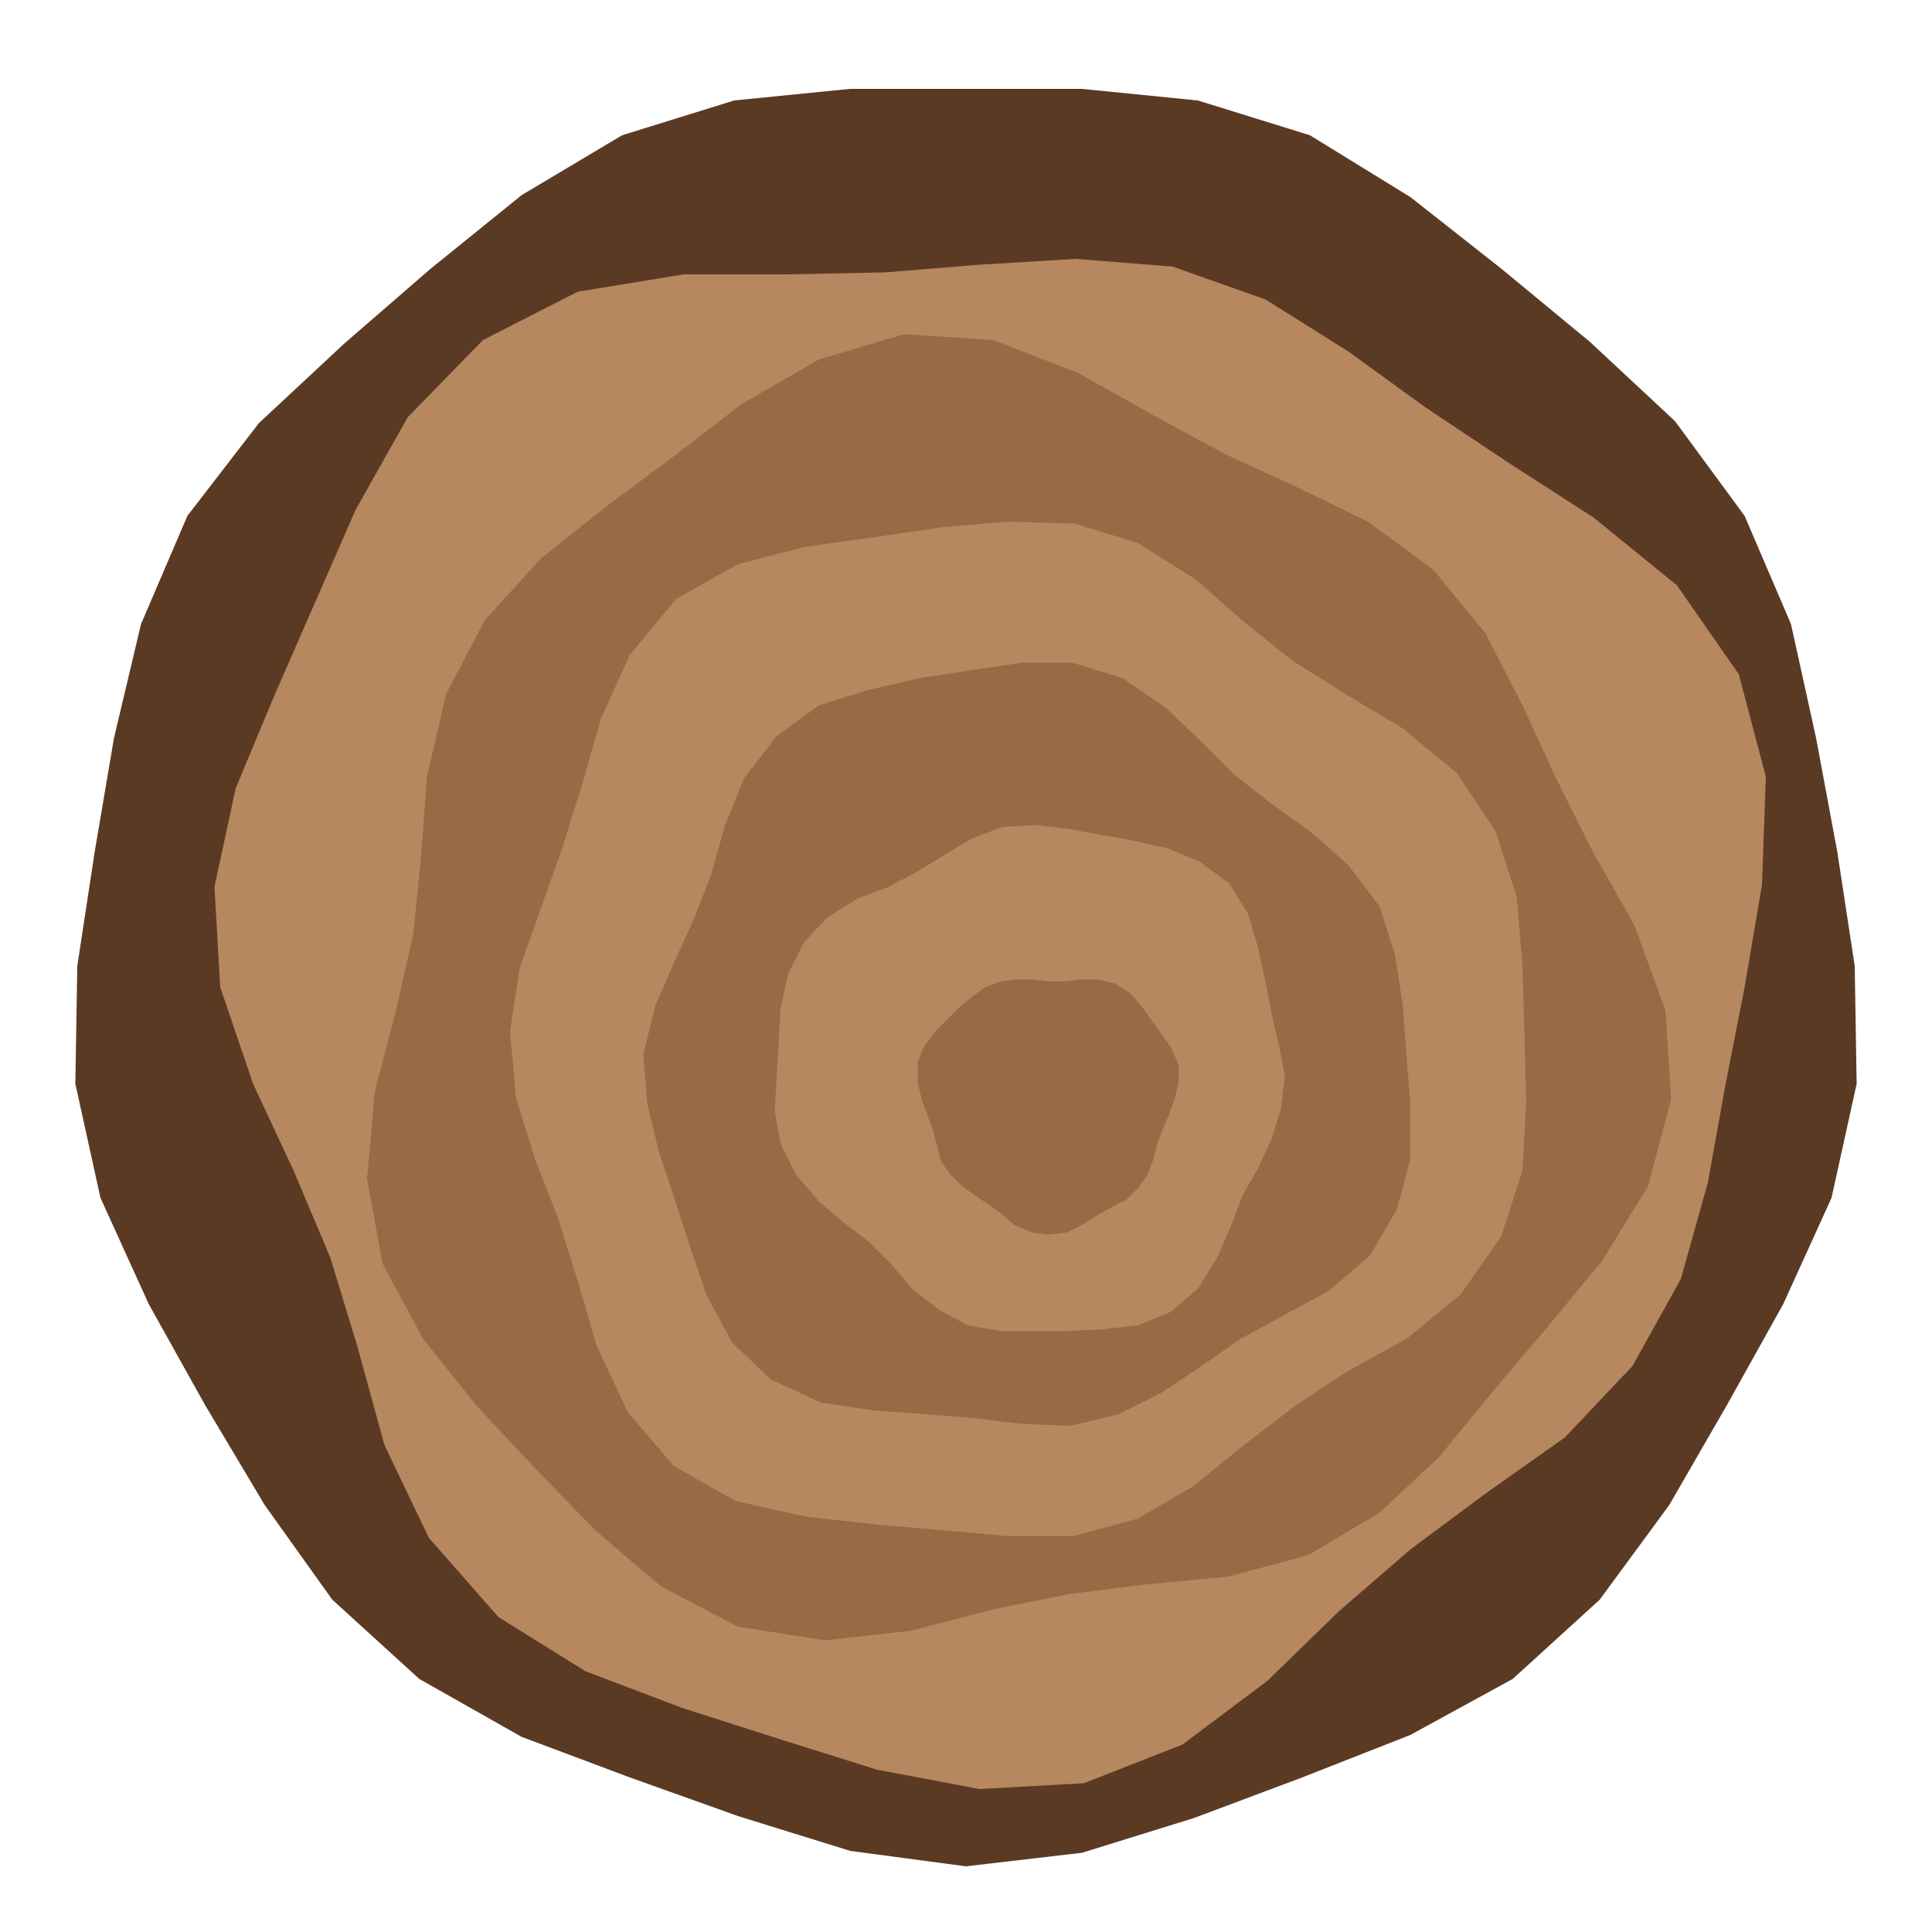
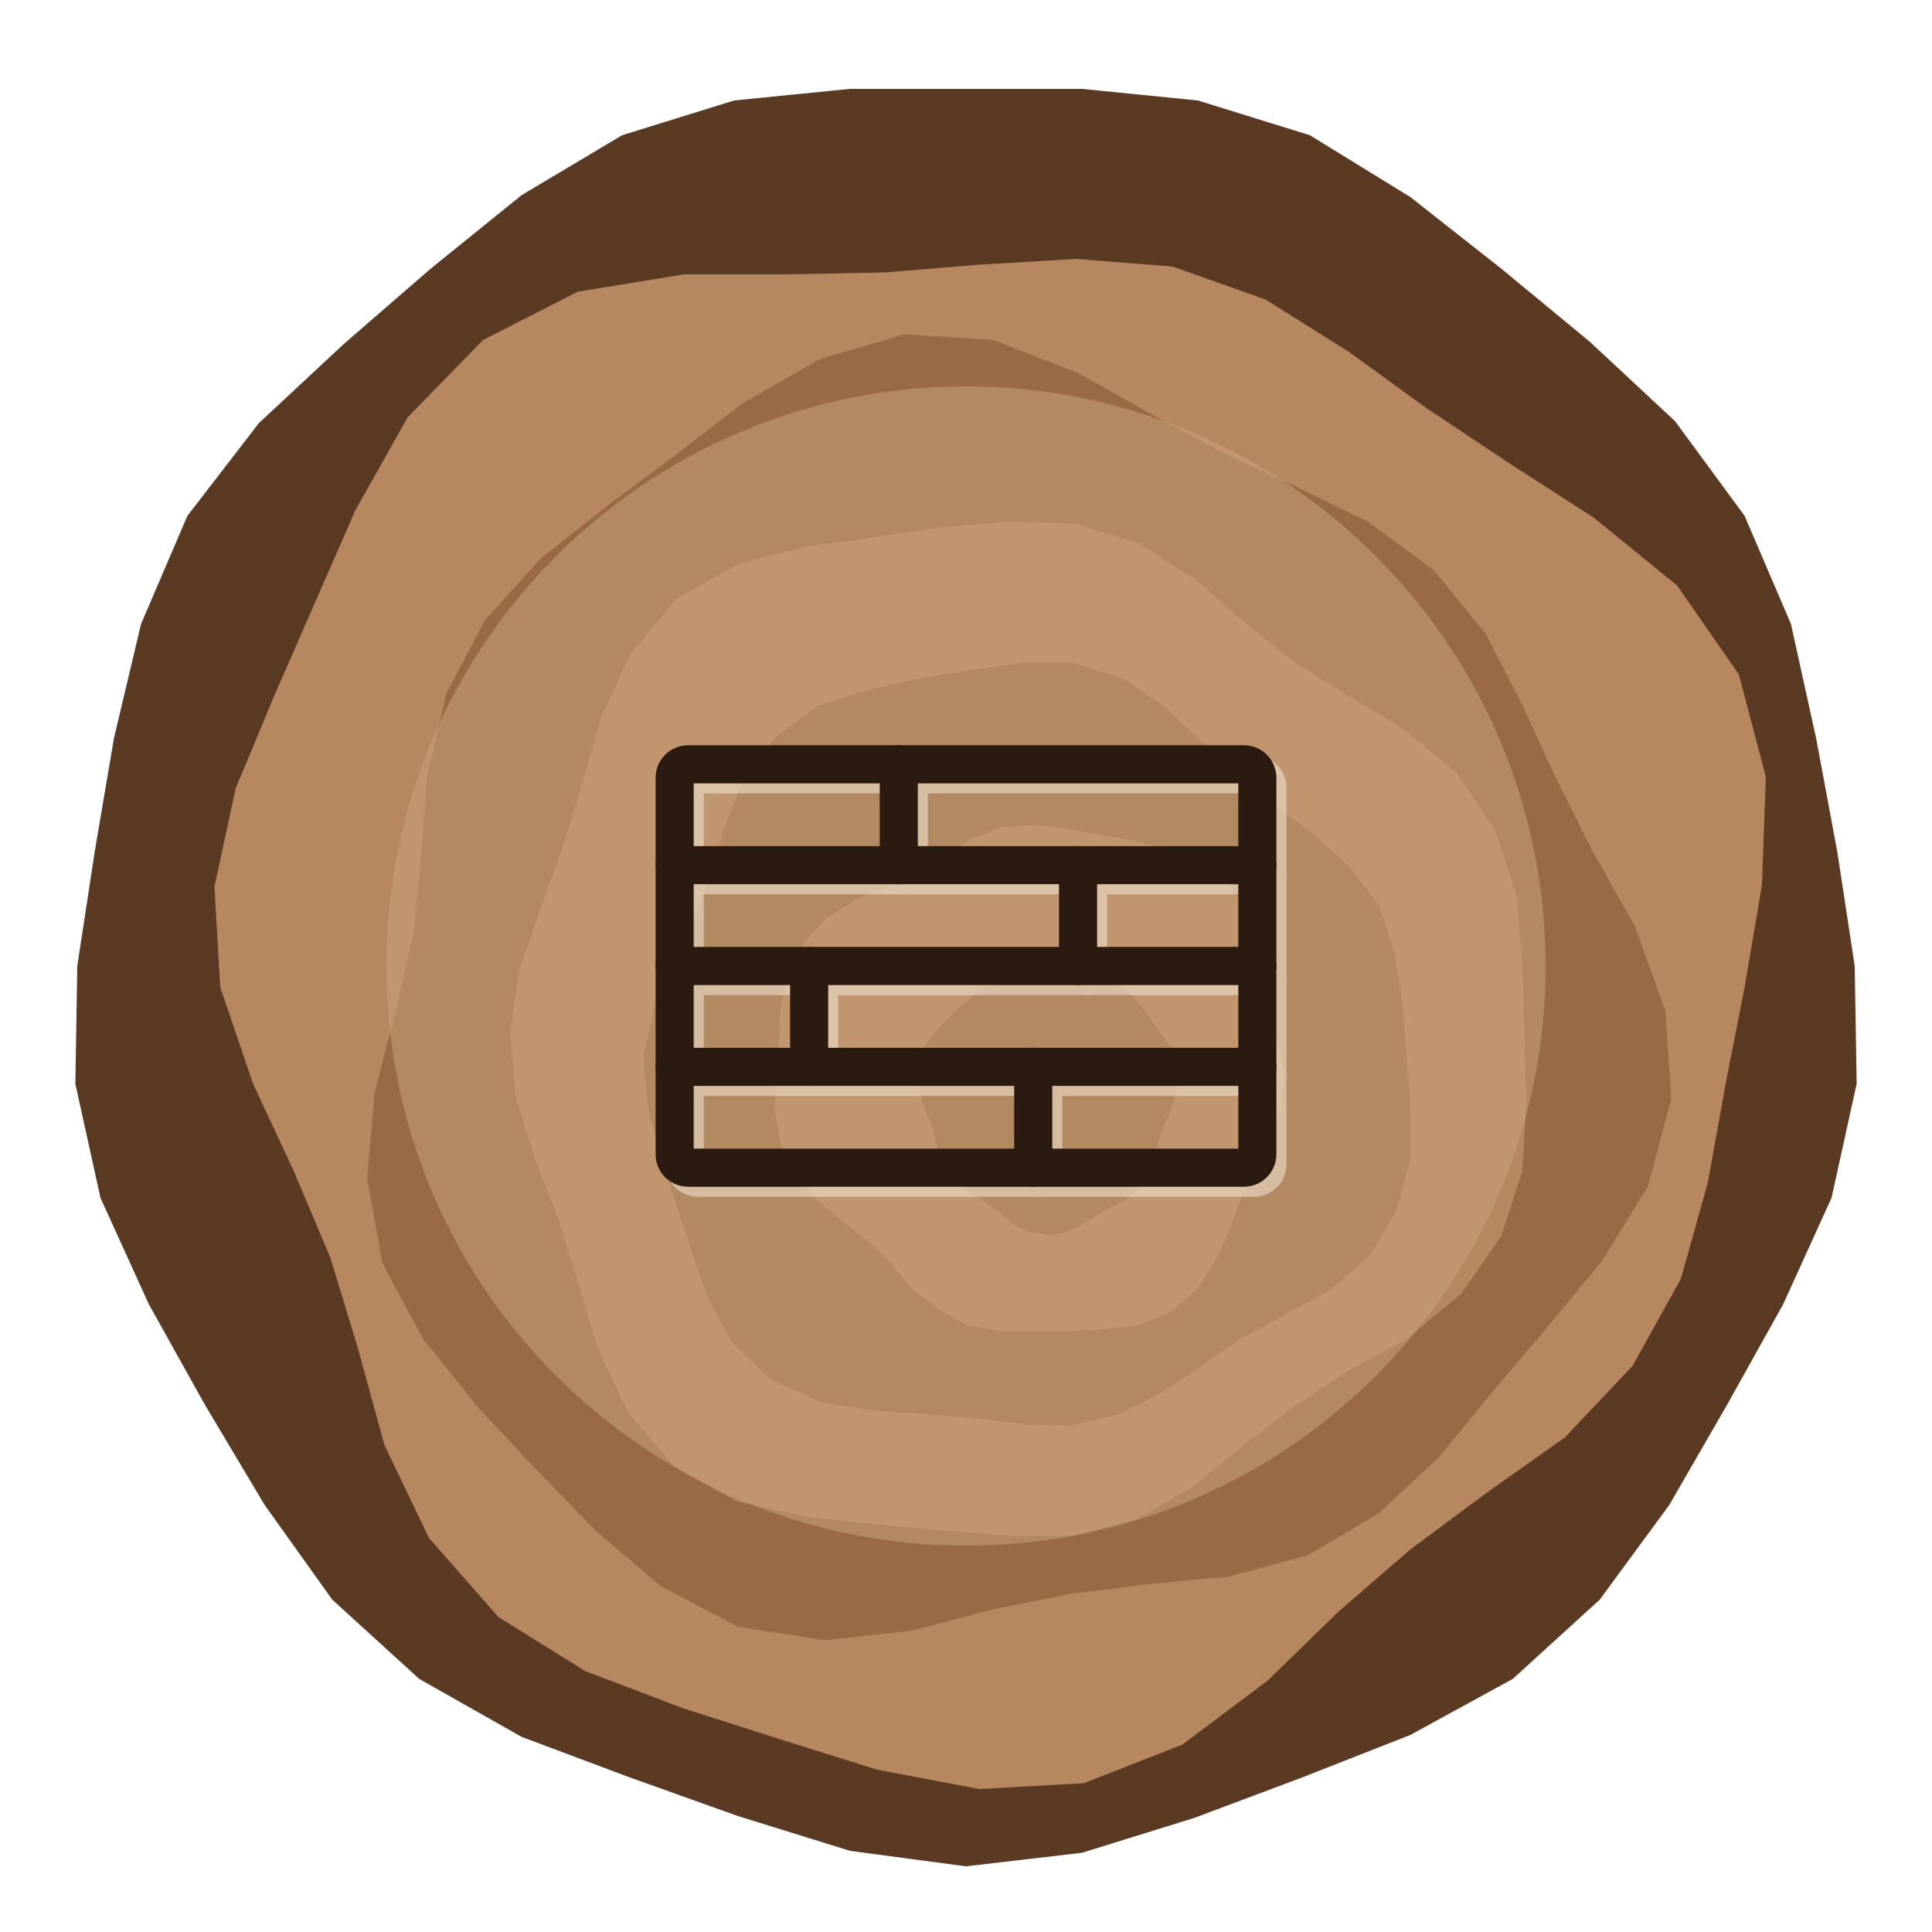
<svg xmlns="http://www.w3.org/2000/svg" viewBox="0 0 100 100">
  <path d="M96.0 50.0 L96.1 56.1 L94.8 62.0 L92.3 67.5 L89.4 72.7 L86.4 77.9 L82.8 82.8 L78.3 86.9 L73.0 89.8 L67.4 92.0 L61.8 94.1 L56.0 95.9 L50.0 96.6 L44.0 95.8 L38.2 94.0 L32.6 92.0 L27.0 89.9 L21.7 86.9 L17.2 82.8 L13.7 77.9 L10.6 72.7 L7.7 67.5 L5.2 62.0 L3.9 56.1 L4.0 50.0 L4.9 44.1 L5.9 38.2 L7.3 32.3 L9.7 26.7 L13.4 21.9 L17.8 17.8 L22.3 13.9 L27.0 10.1 L32.2 7.0 L38.0 5.2 L44.0 4.6 L50.0 4.6 L56.0 4.6 L62.0 5.2 L67.8 7.0 L73.0 10.2 L77.7 13.9 L82.3 17.7 L86.7 21.8 L90.3 26.7 L92.7 32.3 L94.0 38.2 L95.1 44.1Z" fill="#5B3A24" />
  <path d="M90.3 51.1 L89.3 56.2 L88.4 61.2 L87.0 66.2 L84.5 70.7 L81.0 74.4 L76.9 77.3 L73.0 80.2 L69.3 83.4 L65.6 87.0 L61.2 90.3 L56.1 92.3 L50.7 92.6 L45.4 91.6 L40.3 90.0 L35.3 88.4 L30.3 86.5 L25.8 83.7 L22.2 79.6 L19.9 74.8 L18.5 69.7 L17.1 65.1 L15.2 60.6 L13.1 56.1 L11.4 51.1 L11.1 45.9 L12.2 40.8 L14.2 36.0 L16.3 31.2 L18.4 26.4 L21.1 21.6 L25.0 17.6 L29.9 15.1 L35.4 14.2 L40.8 14.2 L45.8 14.1 L50.7 13.7 L55.7 13.4 L60.7 13.8 L65.5 15.5 L69.8 18.2 L73.8 21.1 L78.0 23.9 L82.5 26.8 L86.8 30.3 L90.0 34.9 L91.4 40.2 L91.2 45.8Z" fill="#B7875F" />
  <path d="M86.2 52.3 L86.5 56.9 L85.3 61.4 L82.9 65.3 L80.0 68.8 L77.2 72.1 L74.5 75.4 L71.4 78.3 L67.7 80.5 L63.6 81.6 L59.4 82.0 L55.4 82.5 L51.4 83.3 L47.2 84.4 L42.7 84.9 L38.2 84.2 L34.2 82.1 L30.8 79.2 L27.7 76.0 L24.7 72.8 L21.9 69.3 L19.8 65.4 L19.0 61.0 L19.4 56.5 L20.5 52.3 L21.4 48.3 L21.8 44.3 L22.1 40.2 L23.1 35.9 L25.1 32.1 L28.0 28.9 L31.4 26.2 L34.9 23.6 L38.4 20.9 L42.4 18.6 L46.8 17.3 L51.4 17.6 L55.8 19.3 L59.7 21.5 L63.4 23.5 L67.1 25.2 L70.8 27.0 L74.2 29.5 L76.9 32.8 L78.8 36.5 L80.5 40.2 L82.4 44.0 L84.6 47.9Z" fill="#9A6A45" />
  <path d="M78.9 53.4 L79.0 57.0 L78.8 60.6 L77.7 64.0 L75.6 67.0 L72.8 69.3 L69.7 71.0 L67.0 72.8 L64.5 74.7 L61.8 76.9 L58.9 78.6 L55.6 79.5 L52.1 79.5 L48.7 79.2 L45.3 78.9 L41.7 78.5 L38.1 77.7 L34.9 75.9 L32.5 73.1 L30.9 69.7 L29.9 66.3 L28.9 63.1 L27.7 60.0 L26.7 56.8 L26.4 53.4 L26.9 50.1 L28.0 47.0 L29.1 43.9 L30.1 40.7 L31.1 37.2 L32.6 33.9 L35.0 31.0 L38.2 29.2 L41.7 28.3 L45.3 27.8 L48.7 27.3 L52.1 27.0 L55.6 27.1 L58.9 28.1 L61.9 30.0 L64.4 32.2 L66.9 34.2 L69.6 35.9 L72.6 37.7 L75.4 40.0 L77.4 43.0 L78.5 46.4 L78.8 49.9Z" fill="#B7875F" />
  <path d="M72.8 54.6 L73.0 57.2 L73.0 60.0 L72.3 62.6 L70.9 65.0 L68.8 66.8 L66.4 68.1 L64.2 69.3 L62.2 70.7 L60.1 72.1 L57.9 73.2 L55.4 73.8 L52.9 73.7 L50.4 73.4 L47.9 73.2 L45.2 73.0 L42.5 72.6 L39.9 71.4 L37.9 69.5 L36.6 67.1 L35.7 64.5 L34.9 62.0 L34.1 59.6 L33.5 57.1 L33.3 54.6 L33.9 52.1 L34.9 49.8 L35.9 47.6 L36.8 45.3 L37.5 42.8 L38.5 40.3 L40.2 38.1 L42.4 36.5 L45.0 35.7 L47.6 35.1 L50.2 34.7 L52.9 34.3 L55.5 34.3 L58.1 35.1 L60.3 36.6 L62.2 38.4 L63.9 40.1 L65.8 41.6 L67.9 43.1 L69.8 44.8 L71.4 46.9 L72.2 49.4 L72.6 52.0Z" fill="#9A6A45" />
  <path d="M66.5 55.7 L66.3 57.4 L65.8 59.0 L65.1 60.5 L64.3 61.9 L63.7 63.5 L63.0 65.1 L62.0 66.7 L60.6 67.9 L58.9 68.6 L57.1 68.8 L55.3 68.9 L53.6 68.9 L51.8 68.9 L50.1 68.6 L48.6 67.8 L47.2 66.7 L46.1 65.4 L45.0 64.3 L43.7 63.3 L42.4 62.2 L41.2 60.8 L40.4 59.2 L40.1 57.5 L40.2 55.7 L40.3 54.0 L40.4 52.2 L40.8 50.4 L41.6 48.8 L42.8 47.5 L44.4 46.5 L46.0 45.9 L47.5 45.1 L48.8 44.3 L50.3 43.4 L51.9 42.8 L53.6 42.7 L55.3 42.9 L56.9 43.2 L58.6 43.5 L60.4 43.9 L62.1 44.6 L63.6 45.7 L64.6 47.3 L65.1 49.0 L65.5 50.8 L65.8 52.4 L66.2 54.1Z" fill="#B7875F" />
  <path d="M60.8 56.9 L60.5 57.7 L60.2 58.4 L59.9 59.2 L59.7 60.0 L59.4 60.8 L58.9 61.5 L58.3 62.1 L57.5 62.5 L56.8 62.9 L56.0 63.4 L55.2 63.8 L54.3 63.9 L53.4 63.8 L52.5 63.4 L51.8 62.8 L51.1 62.3 L50.5 61.9 L49.8 61.4 L49.2 60.8 L48.7 60.1 L48.5 59.3 L48.3 58.5 L48.0 57.7 L47.7 56.9 L47.5 56.0 L47.5 55.0 L47.8 54.2 L48.4 53.4 L49.0 52.8 L49.6 52.2 L50.3 51.6 L51.0 51.1 L51.8 50.8 L52.6 50.7 L53.5 50.7 L54.3 50.8 L55.1 50.8 L55.9 50.7 L56.8 50.7 L57.7 50.9 L58.5 51.4 L59.1 52.1 L59.6 52.8 L60.1 53.5 L60.6 54.2 L61.0 55.1 L61.0 56.0Z" fill="#9A6A45" />
+   <circle cx="50" cy="50" r="30" fill="#C9A27A" opacity=".55" />
+   <g transform="translate(50 50) scale(.58) translate(-50 -50)">
+     <g transform="translate(.9 .9)" opacity=".55">
+       <g fill="none" stroke="#F3E6D4" stroke-width="3.4" stroke-linecap="round" stroke-linejoin="round">
+         <rect x="24" y="32" width="52" height="36" rx="1.2" />
+         <line x1="24" y1="41" x2="76" y2="41" />
+         <line x1="24" y1="50" x2="76" y2="50" />
+         <line x1="24" y1="59" x2="76" y2="59" />
+         <line x1="44" y1="32" x2="44" y2="41" />
+         <line x1="60" y1="41" x2="60" y2="50" />
+         <line x1="36" y1="50" x2="36" y2="59" />
+         <line x1="56" y1="59" x2="56" y2="68" />
+       </g>
+     </g>
+     <g fill="none" stroke="#2B1A10" stroke-width="3.4" stroke-linecap="round" stroke-linejoin="round">
+       <rect x="24" y="32" width="52" height="36" rx="1.2" />
+       <line x1="24" y1="41" x2="76" y2="41" />
+       <line x1="24" y1="50" x2="76" y2="50" />
+       <line x1="24" y1="59" x2="76" y2="59" />
+       <line x1="44" y1="32" x2="44" y2="41" />
+       <line x1="60" y1="41" x2="60" y2="50" />
+       <line x1="36" y1="50" x2="36" y2="59" />
+       <line x1="56" y1="59" x2="56" y2="68" />
+     </g>
+   </g>
</svg>
